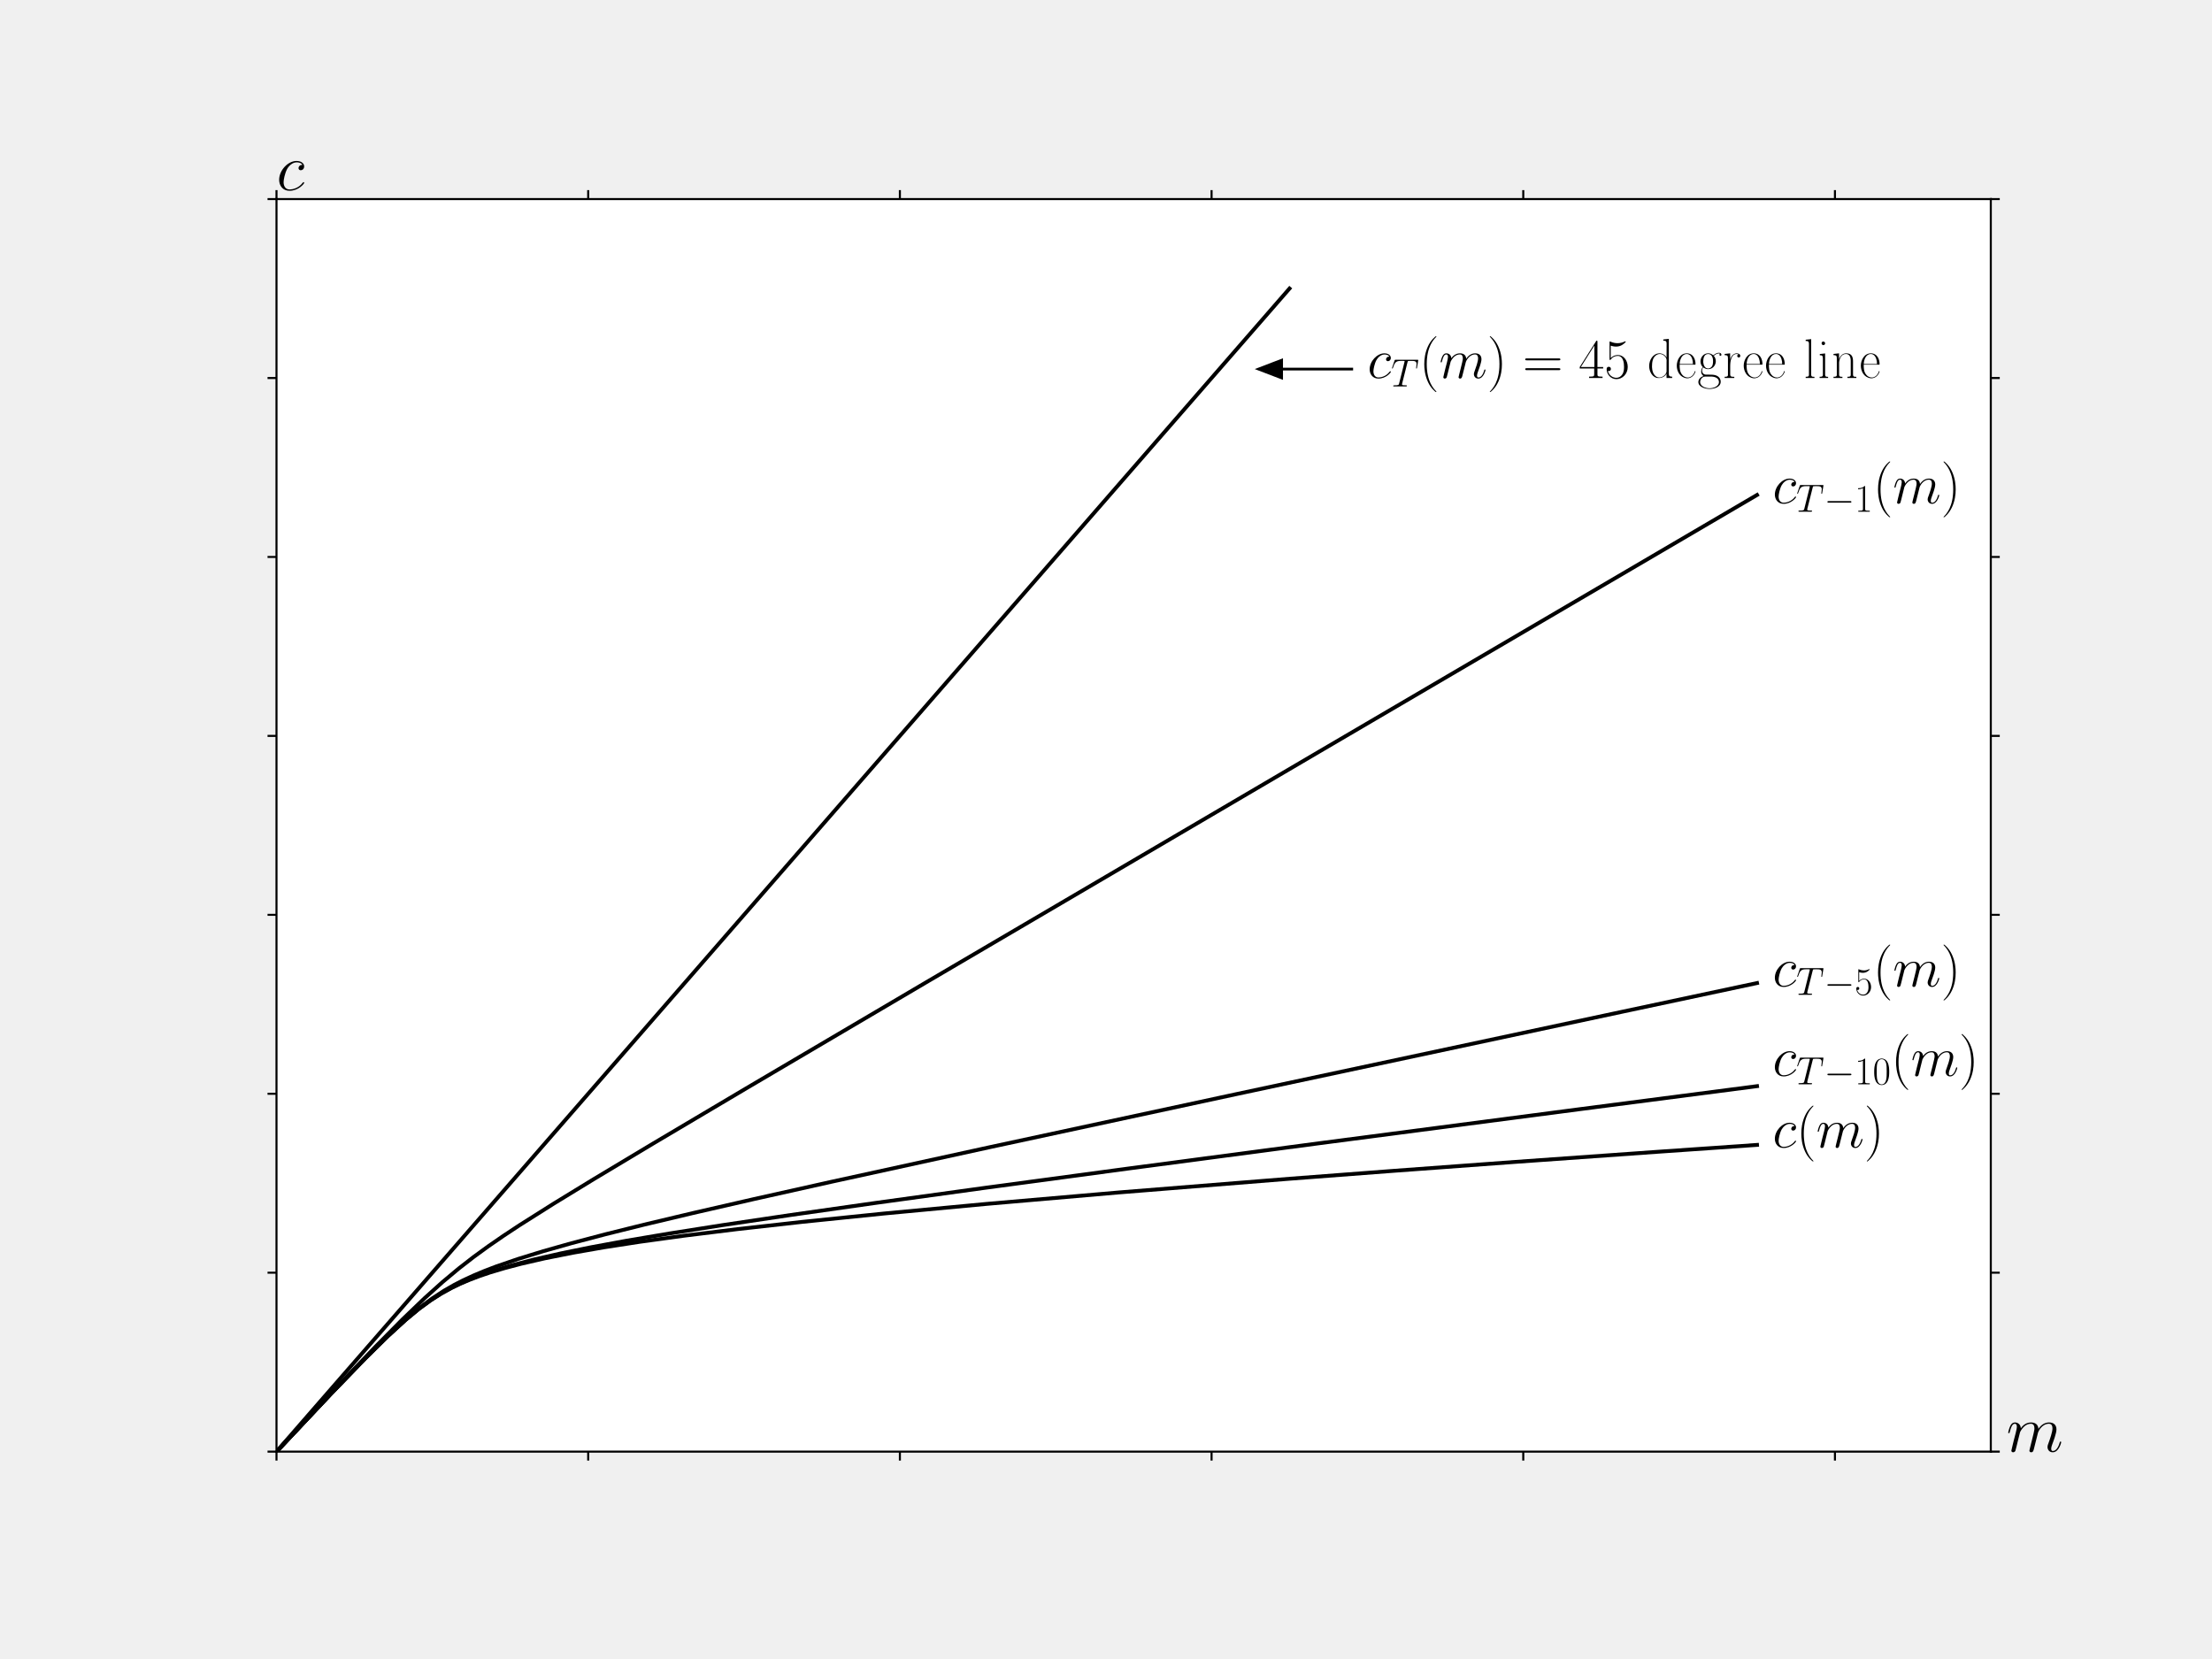
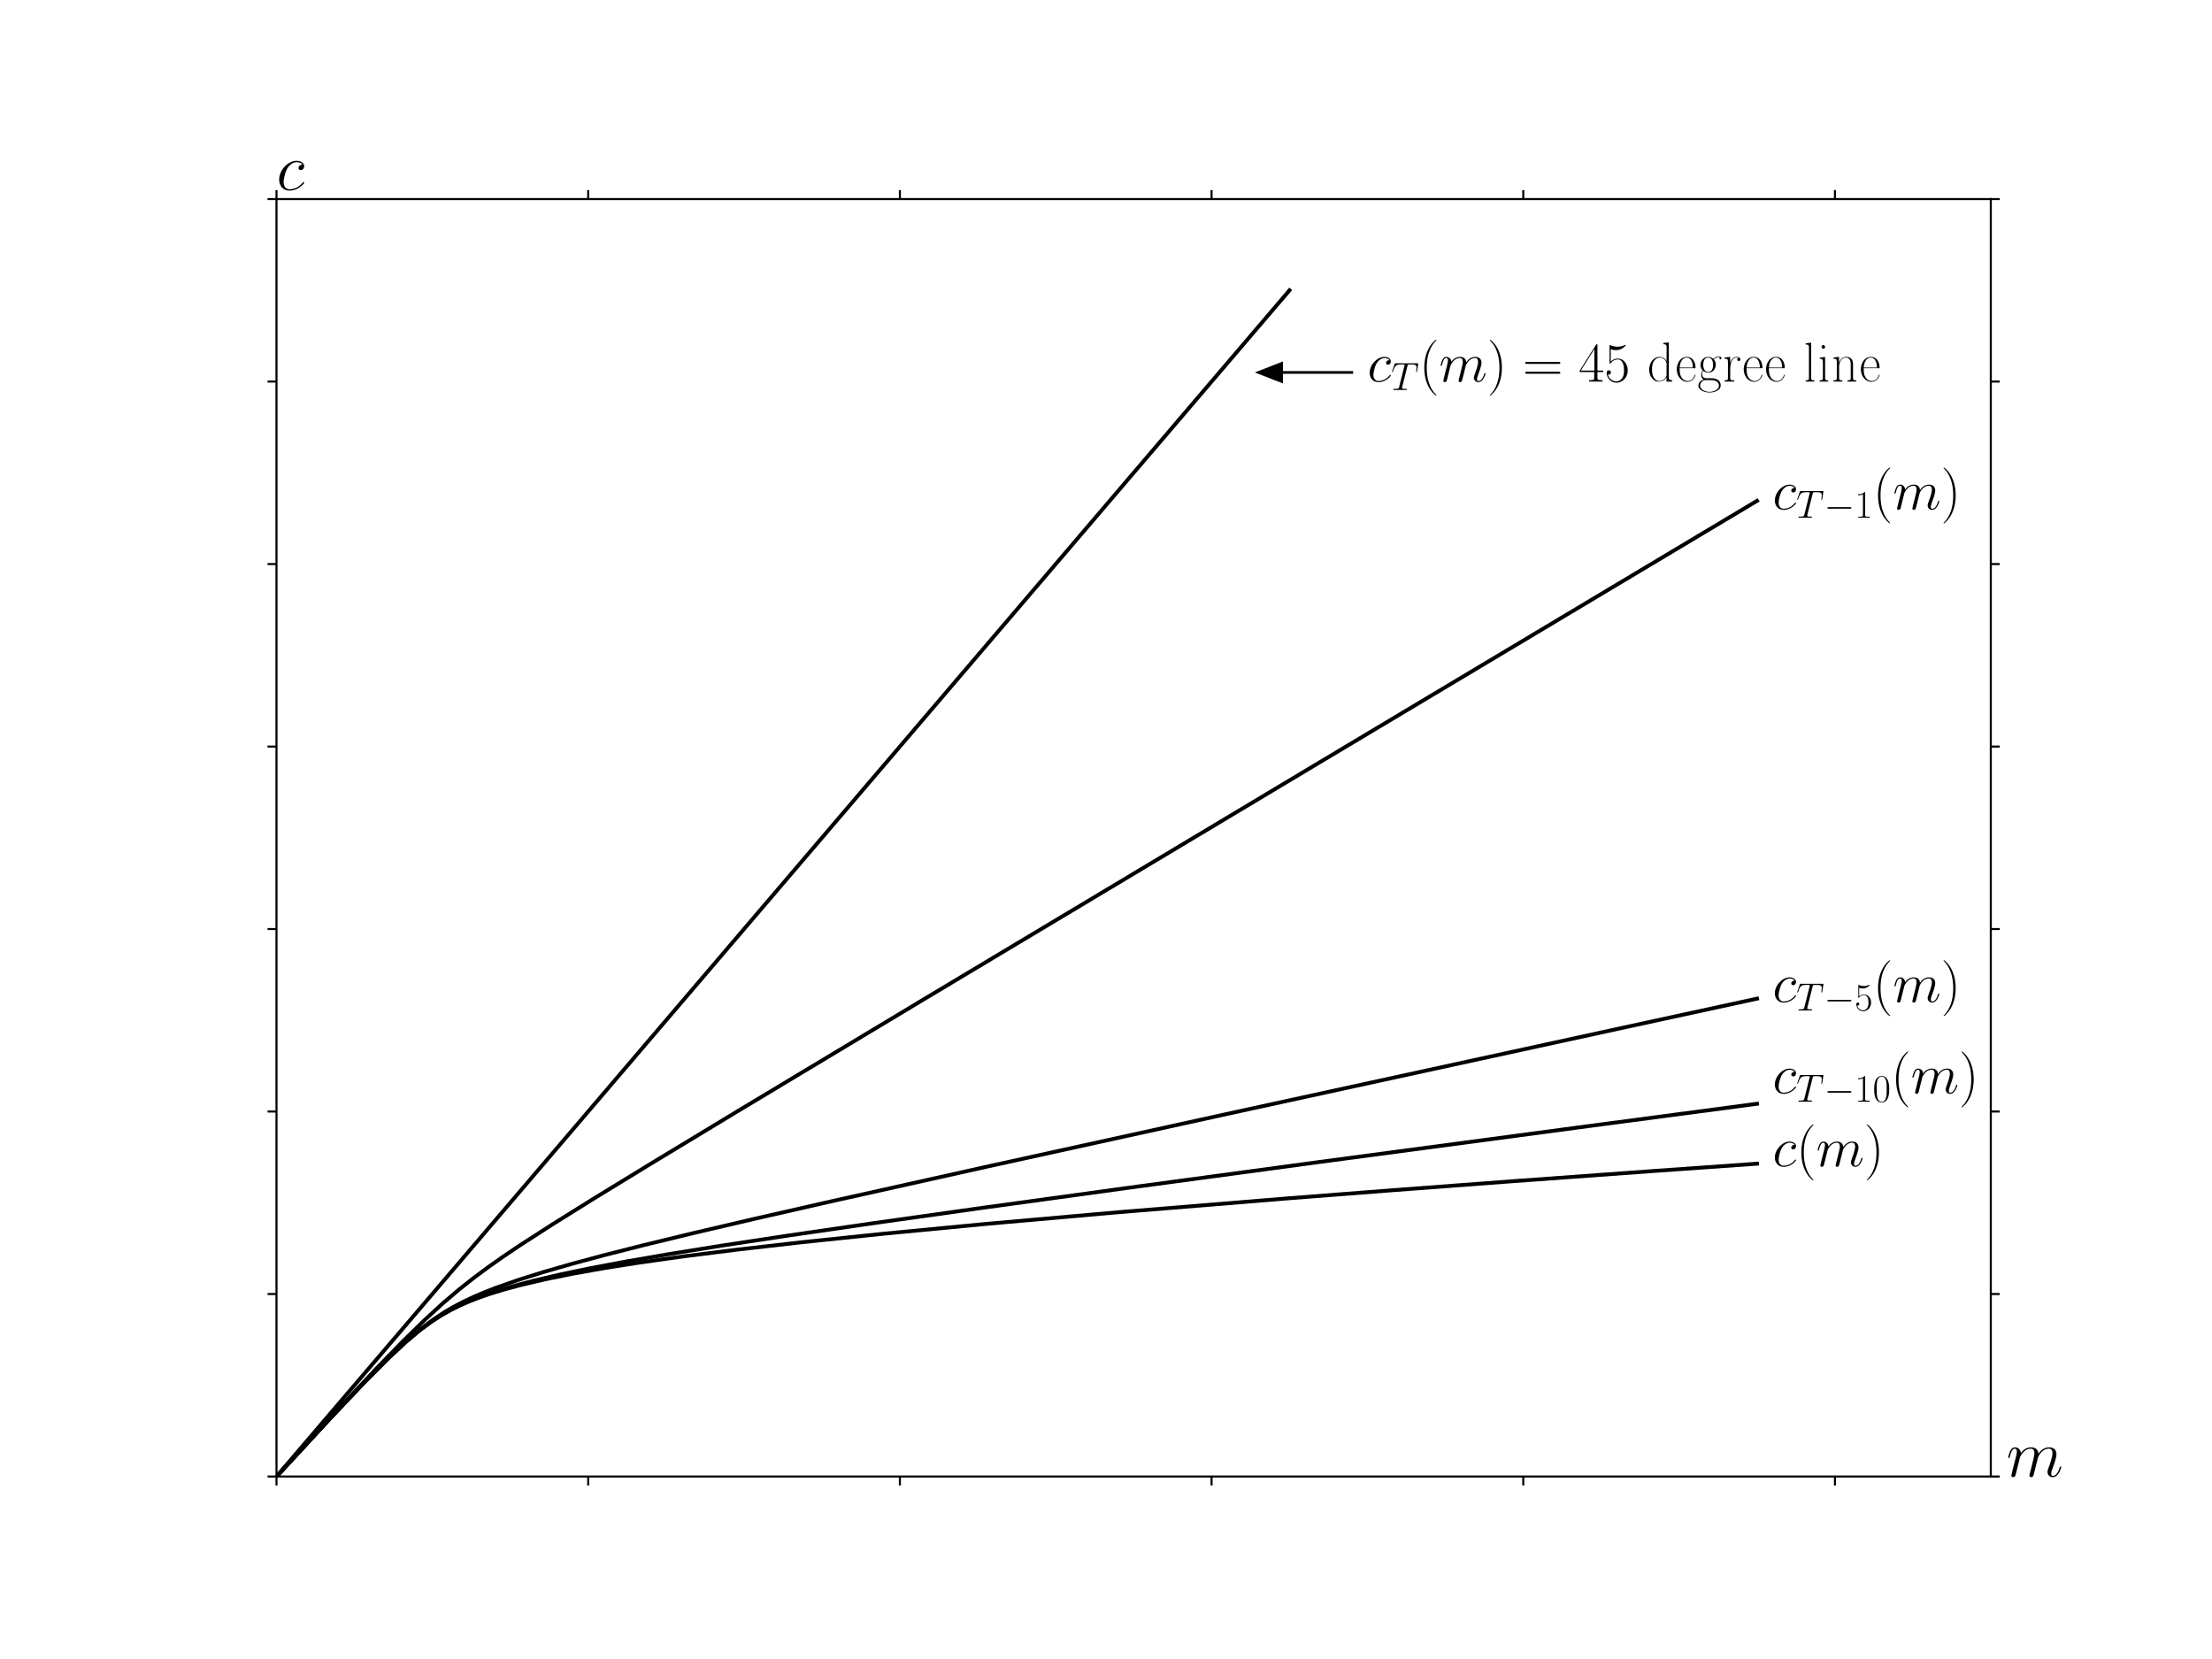
<svg xmlns="http://www.w3.org/2000/svg" xmlns:xlink="http://www.w3.org/1999/xlink" height="648pt" version="1.1" viewBox="0 0 864 648" width="864pt">
  <defs>
    <style type="text/css">*{stroke-linecap:butt;stroke-linejoin:round;}</style>
  </defs>
  <g id="figure_1">
    <g id="patch_1">
-       <path d="M 0 648  L 864 648  L 864 0  L 0 0  z " style="fill:none;" />
+       <path d="M 0 648  L 864 648  L 864 0  L 0 0  z " style="fill:#ffffff;" />
    </g>
    <g id="axes_1">
      <g id="patch_2">
-         <path d="M 108 567  L 777.6 567  L 777.6 77.76  L 108 77.76  z " style="fill:#ffffff;" />
+         <path d="M 108 576.72  L 777.6 576.72  L 777.6 77.76  L 108 77.76  z " style="fill:#ffffff;" />
      </g>
      <g id="patch_3">
-         <path clip-path="url(#p452b238d01)" d="M 491.498 144.157  L 500.629 140.662  L 500.629 144.122  L 528.022 144.122  L 528.022 144.192  L 500.629 144.192  L 500.629 147.651  z " style="stroke:#000000;stroke-linejoin:miter;" />
+         <path clip-path="url(#p1d33e7349c)" d="M 491.498 145.476  L 500.629 141.912  L 500.629 145.44  L 528.022 145.44  L 528.022 145.512  L 500.629 145.512  L 500.629 149.04  z " style="stroke:#000000;stroke-linejoin:miter;" />
      </g>
      <g id="matplotlib.axis_1">
        <g id="xtick_1">
          <g id="line2d_1">
            <defs>
-               <path d="M 0 0  L 0 3.5  " id="mbf5db39e22" style="stroke:#000000;stroke-width:0.8;" />
+               <path d="M 0 0  L 0 3.5  " id="ma5f9df49cc" style="stroke:#000000;stroke-width:0.8;" />
            </defs>
            <g>
-               <use style="stroke:#000000;stroke-width:0.8;" x="108" xlink:href="#mbf5db39e22" y="567" />
+               <use style="stroke:#000000;stroke-width:0.8;" x="108" xlink:href="#ma5f9df49cc" y="576.72" />
            </g>
          </g>
          <g id="line2d_2">
            <defs>
-               <path d="M 0 0  L 0 -3.5  " id="m0d2475a5c9" style="stroke:#000000;stroke-width:0.8;" />
+               <path d="M 0 0  L 0 -3.5  " id="m40ddfa6c3b" style="stroke:#000000;stroke-width:0.8;" />
            </defs>
            <g>
-               <use style="stroke:#000000;stroke-width:0.8;" x="108" xlink:href="#m0d2475a5c9" y="77.76" />
+               <use style="stroke:#000000;stroke-width:0.8;" x="108" xlink:href="#m40ddfa6c3b" y="77.76" />
            </g>
          </g>
        </g>
        <g id="xtick_2">
          <g id="line2d_3">
            <g>
-               <use style="stroke:#000000;stroke-width:0.8;" x="229.745" xlink:href="#mbf5db39e22" y="567" />
+               <use style="stroke:#000000;stroke-width:0.8;" x="229.745" xlink:href="#ma5f9df49cc" y="576.72" />
            </g>
          </g>
          <g id="line2d_4">
            <g>
-               <use style="stroke:#000000;stroke-width:0.8;" x="229.745" xlink:href="#m0d2475a5c9" y="77.76" />
+               <use style="stroke:#000000;stroke-width:0.8;" x="229.745" xlink:href="#m40ddfa6c3b" y="77.76" />
            </g>
          </g>
        </g>
        <g id="xtick_3">
          <g id="line2d_5">
            <g>
-               <use style="stroke:#000000;stroke-width:0.8;" x="351.491" xlink:href="#mbf5db39e22" y="567" />
+               <use style="stroke:#000000;stroke-width:0.8;" x="351.491" xlink:href="#ma5f9df49cc" y="576.72" />
            </g>
          </g>
          <g id="line2d_6">
            <g>
-               <use style="stroke:#000000;stroke-width:0.8;" x="351.491" xlink:href="#m0d2475a5c9" y="77.76" />
+               <use style="stroke:#000000;stroke-width:0.8;" x="351.491" xlink:href="#m40ddfa6c3b" y="77.76" />
            </g>
          </g>
        </g>
        <g id="xtick_4">
          <g id="line2d_7">
            <g>
-               <use style="stroke:#000000;stroke-width:0.8;" x="473.236" xlink:href="#mbf5db39e22" y="567" />
+               <use style="stroke:#000000;stroke-width:0.8;" x="473.236" xlink:href="#ma5f9df49cc" y="576.72" />
            </g>
          </g>
          <g id="line2d_8">
            <g>
-               <use style="stroke:#000000;stroke-width:0.8;" x="473.236" xlink:href="#m0d2475a5c9" y="77.76" />
+               <use style="stroke:#000000;stroke-width:0.8;" x="473.236" xlink:href="#m40ddfa6c3b" y="77.76" />
            </g>
          </g>
        </g>
        <g id="xtick_5">
          <g id="line2d_9">
            <g>
-               <use style="stroke:#000000;stroke-width:0.8;" x="594.982" xlink:href="#mbf5db39e22" y="567" />
+               <use style="stroke:#000000;stroke-width:0.8;" x="594.982" xlink:href="#ma5f9df49cc" y="576.72" />
            </g>
          </g>
          <g id="line2d_10">
            <g>
-               <use style="stroke:#000000;stroke-width:0.8;" x="594.982" xlink:href="#m0d2475a5c9" y="77.76" />
+               <use style="stroke:#000000;stroke-width:0.8;" x="594.982" xlink:href="#m40ddfa6c3b" y="77.76" />
            </g>
          </g>
        </g>
        <g id="xtick_6">
          <g id="line2d_11">
            <g>
-               <use style="stroke:#000000;stroke-width:0.8;" x="716.727" xlink:href="#mbf5db39e22" y="567" />
+               <use style="stroke:#000000;stroke-width:0.8;" x="716.727" xlink:href="#ma5f9df49cc" y="576.72" />
            </g>
          </g>
          <g id="line2d_12">
            <g>
-               <use style="stroke:#000000;stroke-width:0.8;" x="716.727" xlink:href="#m0d2475a5c9" y="77.76" />
+               <use style="stroke:#000000;stroke-width:0.8;" x="716.727" xlink:href="#m40ddfa6c3b" y="77.76" />
            </g>
          </g>
        </g>
      </g>
      <g id="matplotlib.axis_2">
        <g id="ytick_1">
          <g id="line2d_13">
            <defs>
-               <path d="M 0 0  L -3.5 0  " id="m65e12eac89" style="stroke:#000000;stroke-width:0.8;" />
+               <path d="M 0 0  L -3.5 0  " id="m27065ebc37" style="stroke:#000000;stroke-width:0.8;" />
            </defs>
            <g>
-               <use style="stroke:#000000;stroke-width:0.8;" x="108" xlink:href="#m65e12eac89" y="567" />
+               <use style="stroke:#000000;stroke-width:0.8;" x="108" xlink:href="#m27065ebc37" y="576.72" />
            </g>
          </g>
          <g id="line2d_14">
            <defs>
-               <path d="M 0 0  L 3.5 0  " id="m142a5dea90" style="stroke:#000000;stroke-width:0.8;" />
+               <path d="M 0 0  L 3.5 0  " id="meb09dbd730" style="stroke:#000000;stroke-width:0.8;" />
            </defs>
            <g>
-               <use style="stroke:#000000;stroke-width:0.8;" x="777.6" xlink:href="#m142a5dea90" y="567" />
+               <use style="stroke:#000000;stroke-width:0.8;" x="777.6" xlink:href="#meb09dbd730" y="576.72" />
            </g>
          </g>
        </g>
        <g id="ytick_2">
          <g id="line2d_15">
            <g>
-               <use style="stroke:#000000;stroke-width:0.8;" x="108" xlink:href="#m65e12eac89" y="497.109" />
+               <use style="stroke:#000000;stroke-width:0.8;" x="108" xlink:href="#m27065ebc37" y="505.44" />
            </g>
          </g>
          <g id="line2d_16">
            <g>
-               <use style="stroke:#000000;stroke-width:0.8;" x="777.6" xlink:href="#m142a5dea90" y="497.109" />
+               <use style="stroke:#000000;stroke-width:0.8;" x="777.6" xlink:href="#meb09dbd730" y="505.44" />
            </g>
          </g>
        </g>
        <g id="ytick_3">
          <g id="line2d_17">
            <g>
-               <use style="stroke:#000000;stroke-width:0.8;" x="108" xlink:href="#m65e12eac89" y="427.217" />
+               <use style="stroke:#000000;stroke-width:0.8;" x="108" xlink:href="#m27065ebc37" y="434.16" />
            </g>
          </g>
          <g id="line2d_18">
            <g>
-               <use style="stroke:#000000;stroke-width:0.8;" x="777.6" xlink:href="#m142a5dea90" y="427.217" />
+               <use style="stroke:#000000;stroke-width:0.8;" x="777.6" xlink:href="#meb09dbd730" y="434.16" />
            </g>
          </g>
        </g>
        <g id="ytick_4">
          <g id="line2d_19">
            <g>
-               <use style="stroke:#000000;stroke-width:0.8;" x="108" xlink:href="#m65e12eac89" y="357.326" />
+               <use style="stroke:#000000;stroke-width:0.8;" x="108" xlink:href="#m27065ebc37" y="362.88" />
            </g>
          </g>
          <g id="line2d_20">
            <g>
-               <use style="stroke:#000000;stroke-width:0.8;" x="777.6" xlink:href="#m142a5dea90" y="357.326" />
+               <use style="stroke:#000000;stroke-width:0.8;" x="777.6" xlink:href="#meb09dbd730" y="362.88" />
            </g>
          </g>
        </g>
        <g id="ytick_5">
          <g id="line2d_21">
            <g>
-               <use style="stroke:#000000;stroke-width:0.8;" x="108" xlink:href="#m65e12eac89" y="287.434" />
+               <use style="stroke:#000000;stroke-width:0.8;" x="108" xlink:href="#m27065ebc37" y="291.6" />
            </g>
          </g>
          <g id="line2d_22">
            <g>
-               <use style="stroke:#000000;stroke-width:0.8;" x="777.6" xlink:href="#m142a5dea90" y="287.434" />
+               <use style="stroke:#000000;stroke-width:0.8;" x="777.6" xlink:href="#meb09dbd730" y="291.6" />
            </g>
          </g>
        </g>
        <g id="ytick_6">
          <g id="line2d_23">
            <g>
-               <use style="stroke:#000000;stroke-width:0.8;" x="108" xlink:href="#m65e12eac89" y="217.543" />
+               <use style="stroke:#000000;stroke-width:0.8;" x="108" xlink:href="#m27065ebc37" y="220.32" />
            </g>
          </g>
          <g id="line2d_24">
            <g>
-               <use style="stroke:#000000;stroke-width:0.8;" x="777.6" xlink:href="#m142a5dea90" y="217.543" />
+               <use style="stroke:#000000;stroke-width:0.8;" x="777.6" xlink:href="#meb09dbd730" y="220.32" />
            </g>
          </g>
        </g>
        <g id="ytick_7">
          <g id="line2d_25">
            <g>
-               <use style="stroke:#000000;stroke-width:0.8;" x="108" xlink:href="#m65e12eac89" y="147.651" />
+               <use style="stroke:#000000;stroke-width:0.8;" x="108" xlink:href="#m27065ebc37" y="149.04" />
            </g>
          </g>
          <g id="line2d_26">
            <g>
-               <use style="stroke:#000000;stroke-width:0.8;" x="777.6" xlink:href="#m142a5dea90" y="147.651" />
+               <use style="stroke:#000000;stroke-width:0.8;" x="777.6" xlink:href="#meb09dbd730" y="149.04" />
            </g>
          </g>
        </g>
        <g id="ytick_8">
          <g id="line2d_27">
            <g>
-               <use style="stroke:#000000;stroke-width:0.8;" x="108" xlink:href="#m65e12eac89" y="77.76" />
+               <use style="stroke:#000000;stroke-width:0.8;" x="108" xlink:href="#m27065ebc37" y="77.76" />
            </g>
          </g>
          <g id="line2d_28">
            <g>
-               <use style="stroke:#000000;stroke-width:0.8;" x="777.6" xlink:href="#m142a5dea90" y="77.76" />
+               <use style="stroke:#000000;stroke-width:0.8;" x="777.6" xlink:href="#meb09dbd730" y="77.76" />
            </g>
          </g>
        </g>
      </g>
      <g id="line2d_29">
-         <path clip-path="url(#p452b238d01)" d="M 108 567  L 128.839 544.85  L 142.153 531.071  L 151.415 521.941  L 158.362 515.593  L 163.571 511.287  L 168.202 507.909  L 172.255 505.333  L 176.307 503.102  L 179.78 501.431  L 183.253 499.95  L 187.305 498.414  L 191.357 497.043  L 197.146 495.321  L 203.514 493.639  L 212.775 491.512  L 223.774 489.322  L 235.93 487.2  L 249.823 485.053  L 267.189 482.666  L 288.029 480.094  L 313.499 477.245  L 345.337 473.993  L 385.279 470.246  L 436.798 465.783  L 503.947 460.395  L 544.468 457.314  L 591.935 453.827  L 646.928 449.921  L 686.291 447.194  L 686.291 447.194  " style="fill:none;stroke:#000000;stroke-linecap:square;stroke-width:1.5;" />
+         <path clip-path="url(#p1d33e7349c)" d="M 108 576.72  L 128.839 554.13  L 142.153 540.077  L 151.415 530.765  L 158.362 524.292  L 163.571 519.9  L 168.202 516.456  L 172.255 513.828  L 176.307 511.552  L 179.78 509.848  L 183.253 508.338  L 187.305 506.771  L 191.357 505.373  L 197.146 503.617  L 203.514 501.901  L 212.775 499.732  L 223.774 497.499  L 235.93 495.334  L 249.823 493.145  L 267.189 490.71  L 288.029 488.087  L 313.499 485.181  L 345.337 481.865  L 385.279 478.043  L 436.798 473.492  L 503.368 468.044  L 543.889 464.9  L 590.777 461.384  L 646.349 457.356  L 686.291 454.534  L 686.291 454.534  " style="fill:none;stroke:#000000;stroke-linecap:square;stroke-width:1.5;" />
      </g>
      <g id="line2d_30">
-         <path clip-path="url(#p452b238d01)" d="M 108 567  L 132.313 541.021  L 146.784 525.889  L 157.204 515.365  L 165.887 507.033  L 172.833 500.785  L 179.201 495.465  L 184.99 490.968  L 190.778 486.754  L 196.567 482.761  L 202.935 478.554  L 216.249 470.146  L 231.878 460.59  L 255.033 446.705  L 291.502 425.081  L 361.545 383.816  L 514.945 293.769  L 686.291 193.33  L 686.291 193.33  " style="fill:none;stroke:#000000;stroke-linecap:square;stroke-width:1.5;" />
+         <path clip-path="url(#p1d33e7349c)" d="M 108 576.72  L 132.313 550.225  L 146.784 534.792  L 157.204 524.059  L 165.887 515.561  L 172.833 509.19  L 179.201 503.763  L 184.99 499.177  L 190.778 494.88  L 196.567 490.807  L 202.935 486.516  L 215.67 478.308  L 231.878 468.196  L 254.454 454.387  L 288.607 433.725  L 360.966 390.244  L 513.209 299.099  L 686.291 195.626  L 686.291 195.626  " style="fill:none;stroke:#000000;stroke-linecap:square;stroke-width:1.5;" />
      </g>
      <g id="line2d_31">
-         <path clip-path="url(#p452b238d01)" d="M 108 567  L 129.418 544.242  L 142.732 530.473  L 151.415 521.888  L 158.362 515.479  L 164.15 510.641  L 168.781 507.194  L 173.412 504.173  L 177.464 501.852  L 180.938 500.074  L 184.99 498.202  L 189.042 496.504  L 193.673 494.725  L 202.356 491.74  L 212.197 488.709  L 223.195 485.601  L 236.509 482.095  L 251.56 478.354  L 270.662 473.818  L 294.396 468.379  L 324.497 461.656  L 387.015 447.996  L 483.108 427.314  L 633.614 395.186  L 686.291 383.978  L 686.291 383.978  " style="fill:none;stroke:#000000;stroke-linecap:square;stroke-width:1.5;" />
+         <path clip-path="url(#p1d33e7349c)" d="M 108 576.72  L 128.839 554.127  L 142.732 539.467  L 151.415 530.712  L 158.362 524.176  L 164.15 519.241  L 168.781 515.725  L 173.412 512.645  L 176.886 510.597  L 180.938 508.465  L 184.99 506.555  L 189.042 504.823  L 193.673 503.009  L 202.356 499.965  L 212.197 496.873  L 223.195 493.704  L 235.93 490.28  L 251.56 486.313  L 270.662 481.687  L 294.396 476.14  L 324.497 469.283  L 386.436 455.48  L 481.95 434.512  L 631.877 401.87  L 686.291 390.062  L 686.291 390.062  " style="fill:none;stroke:#000000;stroke-linecap:square;stroke-width:1.5;" />
      </g>
      <g id="line2d_32">
-         <path clip-path="url(#p452b238d01)" d="M 108 567  L 128.839 544.85  L 142.732 530.489  L 151.415 521.933  L 158.362 515.576  L 163.571 511.255  L 168.202 507.859  L 172.255 505.26  L 176.307 503.002  L 179.78 501.303  L 183.832 499.552  L 187.884 498  L 191.936 496.605  L 200.04 494.175  L 208.723 491.927  L 219.143 489.555  L 230.72 487.198  L 244.613 484.638  L 261.4 481.803  L 282.24 478.526  L 308.868 474.57  L 341.863 469.875  L 384.7 463.97  L 440.85 456.408  L 515.524 446.52  L 617.405 433.195  L 686.291 424.248  L 686.291 424.248  " style="fill:none;stroke:#000000;stroke-linecap:square;stroke-width:1.5;" />
+         <path clip-path="url(#p1d33e7349c)" d="M 108 576.72  L 128.839 554.13  L 142.153 540.075  L 151.415 530.757  L 158.362 524.274  L 163.571 519.868  L 168.202 516.404  L 172.255 513.754  L 176.307 511.451  L 179.78 509.718  L 183.832 507.932  L 187.884 506.349  L 191.936 504.927  L 200.04 502.448  L 208.723 500.156  L 219.143 497.736  L 230.72 495.333  L 244.613 492.722  L 261.4 489.83  L 282.24 486.488  L 308.289 482.54  L 341.285 477.748  L 384.121 471.723  L 440.271 464.009  L 514.945 453.924  L 615.669 440.488  L 686.291 431.132  L 686.291 431.132  " style="fill:none;stroke:#000000;stroke-linecap:square;stroke-width:1.5;" />
      </g>
      <g id="line2d_33">
-         <path clip-path="url(#p452b238d01)" d="M 108 567  L 503.673 112.706  L 503.673 112.706  " style="fill:none;stroke:#000000;stroke-linecap:square;stroke-width:1.5;" />
+         <path clip-path="url(#p1d33e7349c)" d="M 108 576.72  L 503.673 113.4  L 503.673 113.4  " style="fill:none;stroke:#000000;stroke-linecap:square;stroke-width:1.5;" />
      </g>
      <g id="patch_4">
-         <path d="M 108 567  L 108 77.76  " style="fill:none;stroke:#000000;stroke-linecap:square;stroke-linejoin:miter;stroke-width:0.8;" />
+         <path d="M 108 576.72  L 108 77.76  " style="fill:none;stroke:#000000;stroke-linecap:square;stroke-linejoin:miter;stroke-width:0.8;" />
      </g>
      <g id="patch_5">
-         <path d="M 777.6 567  L 777.6 77.76  " style="fill:none;stroke:#000000;stroke-linecap:square;stroke-linejoin:miter;stroke-width:0.8;" />
+         <path d="M 777.6 576.72  L 777.6 77.76  " style="fill:none;stroke:#000000;stroke-linecap:square;stroke-linejoin:miter;stroke-width:0.8;" />
      </g>
      <g id="patch_6">
-         <path d="M 108 567  L 777.6 567  " style="fill:none;stroke:#000000;stroke-linecap:square;stroke-linejoin:miter;stroke-width:0.8;" />
+         <path d="M 108 576.72  L 777.6 576.72  " style="fill:none;stroke:#000000;stroke-linecap:square;stroke-linejoin:miter;stroke-width:0.8;" />
      </g>
      <g id="patch_7">
        <path d="M 108 77.76  L 777.6 77.76  " style="fill:none;stroke:#000000;stroke-linecap:square;stroke-linejoin:miter;stroke-width:0.8;" />
      </g>
      <g id="text_1">
-         <g transform="translate(534.1091 147.6514)scale(0.22 -0.22)">
+         <g transform="translate(534.1091 149.04)scale(0.22 -0.22)">
          <defs>
            <path d="M 2502 2431  C 2381 2431 2323 2431 2234 2355  C 2195 2323 2125 2227 2125 2125  C 2125 1997 2221 1920 2342 1920  C 2496 1920 2669 2044 2669 2292  C 2669 2588 2374 2816 1933 2816  C 1094 2816 256 1903 256 996  C 256 441 602 -64 1254 -64  C 2125 -64 2675 622 2675 706  C 2675 744 2637 776 2611 776  C 2592 776 2586 770 2528 713  C 2118 162 1510 64 1267 64  C 826 64 685 446 685 764  C 685 988 794 1605 1024 2039  C 1190 2338 1536 2682 1939 2682  C 2022 2682 2374 2682 2502 2431  z " id="CMMI12-63" transform="scale(0.015625)" />
            <path d="M 2669 3910  C 2707 4064 2720 4121 2816 4147  C 2867 4160 3078 4160 3213 4160  C 3853 4160 4154 4134 4154 3634  C 4154 3537 4128 3295 4090 3057  L 4083 2980  C 4083 2954 4109 2916 4147 2916  C 4211 2916 4211 2948 4230 3050  L 4416 4184  C 4429 4243 4429 4256 4429 4275  C 4429 4345 4390 4345 4262 4345  L 762 4345  C 614 4345 608 4339 570 4224  L 179 3070  C 173 3056 154 2986 154 2980  C 154 2948 179 2916 218 2916  C 269 2916 282 2941 307 3024  C 576 3801 710 4160 1562 4160  L 1990 4160  C 2144 4160 2208 4160 2208 4089  C 2208 4069 2208 4057 2176 3941  L 1318 499  C 1254 249 1242 185 563 185  C 403 185 358 185 358 64  C 358 0 429 0 461 0  C 621 0 787 0 947 0  L 1946 0  C 2106 0 2278 0 2438 0  C 2509 0 2573 0 2573 121  C 2573 185 2528 185 2362 185  C 1786 185 1786 243 1786 339  C 1786 346 1786 391 1811 494  L 2669 3910  z " id="CMMI12-54" transform="scale(0.015625)" />
            <path d="M 1958 -1561  C 1958 -1555 1958 -1542 1939 -1523  C 1645 -1224 858 -407 858 1581  C 858 3569 1632 4379 1946 4697  C 1946 4704 1958 4717 1958 4736  C 1958 4755 1939 4768 1914 4768  C 1843 4768 1299 4296 986 3594  C 666 2887 576 2199 576 1588  C 576 1128 621 351 1005 -471  C 1312 -1135 1837 -1600 1914 -1600  C 1946 -1600 1958 -1587 1958 -1561  z " id="CMR17-28" transform="scale(0.015625)" />
            <path d="M 1318 1871  C 1331 1910 1491 2229 1728 2433  C 1894 2586 2112 2689 2362 2689  C 2618 2689 2707 2497 2707 2242  C 2707 2203 2707 2076 2630 1775  L 2470 1118  C 2419 926 2298 453 2285 383  C 2259 287 2221 121 2221 96  C 2221 6 2291 -64 2387 -64  C 2579 -64 2611 83 2669 313  L 3053 1839  C 3066 1890 3398 2689 4102 2689  C 4358 2689 4448 2497 4448 2242  C 4448 1884 4198 1188 4058 805  C 4000 651 3968 568 3968 453  C 3968 166 4166 -64 4474 -64  C 5069 -64 5293 875 5293 913  C 5293 945 5267 971 5229 971  C 5171 971 5165 952 5133 843  C 4986 332 4749 64 4493 64  C 4429 64 4326 64 4326 269  C 4326 436 4403 640 4429 710  C 4544 1018 4832 1773 4832 2145  C 4832 2528 4608 2816 4122 2816  C 3693 2816 3347 2574 3091 2197  C 3072 2542 2861 2816 2381 2816  C 1811 2816 1510 2415 1395 2255  C 1376 2618 1114 2816 832 2816  C 646 2816 499 2727 378 2484  C 262 2254 173 1865 173 1839  C 173 1814 198 1782 243 1782  C 294 1782 301 1788 339 1935  C 435 2312 557 2689 813 2689  C 960 2689 1011 2586 1011 2395  C 1011 2254 947 2005 902 1807  L 723 1118  C 698 996 627 709 595 594  C 550 428 480 128 480 96  C 480 6 550 -64 646 -64  C 723 -64 813 -26 864 70  C 877 102 934 326 966 453  L 1107 1028  L 1318 1871  z " id="CMMI12-6d" transform="scale(0.015625)" />
            <path d="M 1683 1581  C 1683 2040 1638 2817 1254 3639  C 947 4303 422 4768 346 4768  C 326 4768 301 4761 301 4729  C 301 4717 307 4710 314 4697  C 621 4378 1402 3568 1402 1584  C 1402 -407 627 -1217 314 -1537  C 307 -1549 301 -1556 301 -1568  C 301 -1600 326 -1600 346 -1600  C 416 -1600 960 -1128 1274 -426  C 1594 281 1683 969 1683 1581  z " id="CMR17-29" transform="scale(0.015625)" />
            <path d="M 4115 2017  C 4211 2017 4307 2017 4307 2125  C 4307 2240 4198 2240 4090 2240  L 512 2240  C 403 2240 294 2240 294 2125  C 294 2017 390 2017 486 2017  L 4115 2017  z M 4090 896  C 4198 896 4307 896 4307 1011  C 4307 1119 4211 1119 4115 1119  L 486 1119  C 390 1119 294 1119 294 1011  C 294 896 403 896 512 896  L 4090 896  z " id="CMR17-3d" transform="scale(0.015625)" />
            <path d="M 2150 4122  C 2150 4256 2144 4256 2029 4256  L 128 1254  L 128 1088  L 1779 1088  L 1779 457  C 1779 224 1766 160 1318 160  L 1197 160  L 1197 0  C 1402 0 1747 0 1965 0  C 2182 0 2528 0 2733 0  L 2733 160  L 2611 160  C 2163 160 2150 224 2150 457  L 2150 1088  L 2803 1088  L 2803 1254  L 2150 1254  L 2150 4122  z M 1798 3703  L 1798 1254  L 256 1254  L 1798 3703  z " id="CMR17-34" transform="scale(0.015625)" />
            <path d="M 730 3692  C 794 3666 1056 3584 1325 3584  C 1920 3584 2246 3911 2432 4100  C 2432 4157 2432 4192 2394 4192  C 2387 4192 2374 4192 2323 4163  C 2099 4058 1837 3973 1517 3973  C 1325 3973 1037 3999 723 4139  C 653 4171 640 4171 634 4171  C 602 4171 595 4164 595 4037  L 595 2203  C 595 2089 595 2057 659 2057  C 691 2057 704 2070 736 2114  C 941 2401 1222 2522 1542 2522  C 1766 2522 2246 2382 2246 1289  C 2246 1085 2246 715 2054 421  C 1894 159 1645 25 1370 25  C 947 25 518 320 403 814  C 429 807 480 795 506 795  C 589 795 749 840 749 1038  C 749 1210 627 1280 506 1280  C 358 1280 262 1190 262 1011  C 262 454 704 -128 1382 -128  C 2042 -128 2669 440 2669 1264  C 2669 2030 2170 2624 1549 2624  C 1222 2624 947 2503 730 2274  L 730 3692  z " id="CMR17-35" transform="scale(0.015625)" />
            <path d="M 1882 4397  L 1882 4256  L 1952 4256  C 2150 4256 2259 4198 2259 3955  L 2253 2323  C 2131 2617 1766 2816 1459 2816  C 710 2816 269 2052 269 1373  C 269 731 653 0 1338 0  L 1395 0  C 1741 0 2118 204 2246 507  L 2253 0  L 2893 0  L 2893 160  L 2816 160  C 2605 160 2515 237 2515 461  L 2515 4467  L 1882 4397  z M 595 1245  L 595 1341  C 595 1783 659 2310 1056 2593  C 1190 2689 1344 2740 1498 2740  C 1862 2740 2259 2393 2259 2021  C 2259 1951 2253 1874 2253 1804  L 2253 770  C 2253 424 1811 58 1440 58  C 947 58 678 558 621 981  C 608 1072 608 1155 595 1245  z " id="SFRM3583-64" transform="scale(0.015625)" />
            <path d="M 563 1524  L 2246 1524  C 2259 1524 2285 1517 2310 1517  C 2355 1517 2374 1543 2374 1581  C 2374 2154 2099 2816 1382 2816  C 614 2816 237 2031 237 1405  C 237 778 589 70 1350 -26  C 1376 -26 1402 -32 1427 -32  C 1869 -32 2208 273 2355 686  C 2362 705 2368 730 2368 749  C 2368 768 2362 787 2336 787  C 2272 787 2266 686 2246 628  C 2118 324 1843 57 1485 57  C 1216 57 960 210 813 425  C 576 742 563 1149 563 1524  z M 570 1600  C 582 2103 832 2740 1370 2740  C 1818 2740 2010 2264 2061 1890  C 2067 1793 2067 1697 2080 1600  L 570 1600  z " id="SFRM3583-65" transform="scale(0.015625)" />
            <path d="M 659 1252  L 659 1246  C 531 1119 474 909 474 731  C 474 503 570 358 749 218  C 448 167 154 -130 154 -457  C 154 -1004 896 -1248 1421 -1248  C 1933 -1248 2701 -1055 2701 -419  C 2701 -66 2464 204 2138 307  C 1907 384 1658 384 1414 384  L 1222 384  C 1165 384 1107 384 1050 384  C 742 384 582 580 582 848  C 582 965 646 1200 710 1200  L 717 1200  C 755 1200 870 1106 947 1075  C 1050 1031 1158 1012 1274 1012  C 1805 1012 2144 1462 2144 1918  C 2144 2125 2067 2375 1914 2525  L 1914 2532  C 2086 2679 2266 2804 2490 2804  C 2534 2804 2579 2794 2624 2771  C 2586 2744 2554 2704 2554 2651  C 2554 2584 2611 2537 2669 2537  C 2746 2537 2784 2592 2784 2654  C 2784 2818 2630 2880 2502 2880  C 2291 2880 2086 2781 1920 2634  C 1907 2620 1882 2599 1862 2599  C 1824 2599 1696 2706 1613 2749  C 1504 2793 1389 2819 1274 2819  C 742 2819 397 2356 397 1899  C 397 1683 480 1398 659 1252  z M 358 -509  L 358 -458  C 358 -219 506 18 717 115  C 826 167 941 167 1062 167  L 1594 167  C 1958 167 2502 39 2502 -460  C 2502 -960 1850 -1172 1434 -1172  C 1005 -1172 422 -972 358 -509  z M 710 1787  L 710 1868  C 710 2212 787 2737 1267 2737  C 1683 2737 1830 2324 1830 1937  C 1830 1669 1805 1319 1523 1163  C 1446 1113 1357 1088 1274 1088  C 896 1088 749 1450 710 1787  z " id="SFRM3583-67" transform="scale(0.015625)" />
            <path d="M 288 2746  L 288 2605  L 352 2605  C 557 2605 666 2560 666 2275  L 666 361  C 666 154 512 141 288 141  L 288 0  L 1389 0  L 1389 141  L 1261 141  C 1075 141 922 160 922 407  L 922 1350  C 922 1900 1037 2740 1658 2740  C 1728 2740 1798 2721 1862 2695  C 1786 2663 1722 2611 1722 2520  C 1722 2430 1792 2339 1901 2339  C 1997 2339 2074 2423 2074 2519  C 2074 2732 1837 2816 1664 2816  C 1274 2816 979 2435 922 2080  L 915 2816  L 288 2746  z " id="SFRM3583-72" transform="scale(0.015625)" />
            <path d="M 307 4365  L 307 4224  L 384 4224  C 608 4224 678 4121 678 3911  L 678 372  C 678 180 595 141 307 141  L 307 0  L 1306 0  L 1306 141  L 1203 141  C 1062 141 934 160 934 365  L 934 4435  L 307 4365  z " id="SFRM3583-6c" transform="scale(0.015625)" />
            <path d="M 326 2735  L 326 2593  L 358 2593  C 563 2593 678 2561 678 2251  L 678 360  C 678 154 531 141 307 141  L 307 0  L 1274 0  L 1274 141  L 1190 141  C 1056 141 934 154 934 373  L 934 2805  L 326 2735  z M 698 4160  C 595 4160 531 4045 531 3962  C 531 3866 608 3751 730 3751  C 858 3751 934 3857 934 3952  C 934 4046 858 4160 736 4160  C 723 4160 710 4160 698 4160  z " id="SFRM3583-69" transform="scale(0.015625)" />
            <path d="M 301 2746  L 301 2605  L 365 2605  C 570 2605 678 2560 678 2275  L 678 361  C 678 154 525 141 301 141  L 301 0  L 1318 0  L 1318 141  L 1229 141  C 1082 141 941 160 941 361  L 941 1777  C 979 2217 1203 2740 1709 2740  C 2112 2740 2266 2417 2266 1951  L 2266 361  C 2266 154 2112 141 1888 141  L 1888 0  L 2906 0  L 2906 141  L 2803 141  C 2656 141 2528 160 2528 386  L 2528 1885  C 2528 2299 2451 2816 1760 2816  C 1414 2816 1178 2629 1024 2352  C 986 2281 947 2204 934 2126  L 928 2816  L 301 2746  z " id="SFRM3583-6e" transform="scale(0.015625)" />
          </defs>
          <use transform="scale(0.996264)" xlink:href="#CMMI12-63" />
          <use transform="translate(41.98323 -14.94392)scale(0.697382)" xlink:href="#CMMI12-54" />
          <use transform="translate(91.98769 0)scale(0.996264)" xlink:href="#CMR17-28" />
          <use transform="translate(127.2685 0)scale(0.996264)" xlink:href="#CMMI12-6d" />
          <use transform="translate(212.5957 0)scale(0.996264)" xlink:href="#CMR17-29" />
          <use transform="translate(275.5505 0)scale(0.996264)" xlink:href="#CMR17-3d" />
          <use transform="translate(374.9393 0)scale(0.996264)" xlink:href="#CMR17-34" />
          <use transform="translate(420.6297 0)scale(0.996264)" xlink:href="#CMR17-35" />
          <use transform="translate(496.0185 0)scale(0.996264)" xlink:href="#SFRM3583-64" />
          <use transform="translate(545.5569 0)scale(0.996264)" xlink:href="#SFRM3583-65" />
          <use transform="translate(585.1753 0)scale(0.996264)" xlink:href="#SFRM3583-67" />
          <use transform="translate(629.7538 0)scale(0.996264)" xlink:href="#SFRM3583-72" />
          <use transform="translate(664.4121 0)scale(0.996264)" xlink:href="#SFRM3583-65" />
          <use transform="translate(704.0305 0)scale(0.996264)" xlink:href="#SFRM3583-65" />
          <use transform="translate(773.3472 0)scale(0.996264)" xlink:href="#SFRM3583-6c" />
          <use transform="translate(798.0856 0)scale(0.996264)" xlink:href="#SFRM3583-69" />
          <use transform="translate(822.8239 0)scale(0.996264)" xlink:href="#SFRM3583-6e" />
          <use transform="translate(872.3623 0)scale(0.996264)" xlink:href="#SFRM3583-65" />
        </g>
      </g>
      <g id="text_2">
-         <g transform="translate(692.3782 196.5754)scale(0.22 -0.22)">
+         <g transform="translate(692.3782 198.936)scale(0.22 -0.22)">
          <defs>
            <path d="M 4218 1472  C 4326 1472 4442 1472 4442 1600  C 4442 1728 4326 1728 4218 1728  L 755 1728  C 646 1728 531 1728 531 1600  C 531 1472 646 1472 755 1472  L 4218 1472  z " id="CMSY10-0" transform="scale(0.015625)" />
            <path d="M 1702 4058  C 1702 4192 1696 4192 1606 4192  C 1357 3916 979 3827 621 3827  C 602 3827 570 3827 563 3808  C 557 3795 557 3782 557 3648  C 755 3648 1088 3686 1344 3839  L 1344 461  C 1344 236 1331 160 781 160  L 589 160  L 589 0  C 896 0 1216 0 1523 0  C 1830 0 2150 0 2458 0  L 2458 160  L 2266 160  C 1715 160 1702 230 1702 458  L 1702 4058  z " id="CMR17-31" transform="scale(0.015625)" />
          </defs>
          <use transform="scale(0.996264)" xlink:href="#CMMI12-63" />
          <use transform="translate(41.98323 -14.94392)scale(0.697382)" xlink:href="#CMMI12-54" />
          <use transform="translate(91.48956 -14.94392)scale(0.697382)" xlink:href="#CMSY10-0" />
          <use transform="translate(145.7305 -14.94392)scale(0.697382)" xlink:href="#CMR17-31" />
          <use transform="translate(178.2119 0)scale(0.996264)" xlink:href="#CMR17-28" />
          <use transform="translate(213.4926 0)scale(0.996264)" xlink:href="#CMMI12-6d" />
          <use transform="translate(298.8199 0)scale(0.996264)" xlink:href="#CMR17-29" />
        </g>
      </g>
      <g id="text_3">
-         <g transform="translate(692.3782 385.2823)scale(0.22 -0.22)">
+         <g transform="translate(692.3782 391.392)scale(0.22 -0.22)">
          <use transform="scale(0.996264)" xlink:href="#CMMI12-63" />
          <use transform="translate(41.98323 -14.94392)scale(0.697382)" xlink:href="#CMMI12-54" />
          <use transform="translate(91.48956 -14.94392)scale(0.697382)" xlink:href="#CMSY10-0" />
          <use transform="translate(145.7305 -14.94392)scale(0.697382)" xlink:href="#CMR17-35" />
          <use transform="translate(178.2119 0)scale(0.996264)" xlink:href="#CMR17-28" />
          <use transform="translate(213.4926 0)scale(0.996264)" xlink:href="#CMMI12-6d" />
          <use transform="translate(298.8199 0)scale(0.996264)" xlink:href="#CMR17-29" />
        </g>
      </g>
      <g id="text_4">
-         <g transform="translate(692.3782 420.228)scale(0.22 -0.22)">
+         <g transform="translate(692.3782 427.032)scale(0.22 -0.22)">
          <defs>
            <path d="M 2688 2025  C 2688 2416 2682 3080 2413 3591  C 2176 4039 1798 4198 1466 4198  C 1158 4198 768 4058 525 3597  C 269 3118 243 2524 243 2025  C 243 1661 250 1106 448 619  C 723 -39 1216 -128 1466 -128  C 1760 -128 2208 -7 2470 600  C 2662 1042 2688 1559 2688 2025  z M 1466 -26  C 1056 -26 813 325 723 812  C 653 1188 653 1738 653 2096  C 653 2588 653 2997 736 3387  C 858 3929 1216 4096 1466 4096  C 1728 4096 2067 3923 2189 3400  C 2272 3036 2278 2607 2278 2096  C 2278 1680 2278 1169 2202 792  C 2067 95 1690 -26 1466 -26  z " id="CMR17-30" transform="scale(0.015625)" />
          </defs>
          <use transform="scale(0.996264)" xlink:href="#CMMI12-63" />
          <use transform="translate(41.98323 -14.94392)scale(0.697382)" xlink:href="#CMMI12-54" />
          <use transform="translate(91.48956 -14.94392)scale(0.697382)" xlink:href="#CMSY10-0" />
          <use transform="translate(145.7305 -14.94392)scale(0.697382)" xlink:href="#CMR17-31" />
          <use transform="translate(177.7137 -14.94392)scale(0.697382)" xlink:href="#CMR17-30" />
          <use transform="translate(210.195 0)scale(0.996264)" xlink:href="#CMR17-28" />
          <use transform="translate(245.4758 0)scale(0.996264)" xlink:href="#CMMI12-6d" />
          <use transform="translate(330.803 0)scale(0.996264)" xlink:href="#CMR17-29" />
        </g>
      </g>
      <g id="text_5">
-         <g transform="translate(692.3782 448.1846)scale(0.22 -0.22)">
+         <g transform="translate(692.3782 455.544)scale(0.22 -0.22)">
          <use transform="scale(0.996264)" xlink:href="#CMMI12-63" />
          <use transform="translate(41.98323 0)scale(0.996264)" xlink:href="#CMR17-28" />
          <use transform="translate(77.264 0)scale(0.996264)" xlink:href="#CMMI12-6d" />
          <use transform="translate(162.5912 0)scale(0.996264)" xlink:href="#CMR17-29" />
        </g>
      </g>
      <g id="text_6">
-         <g transform="translate(108 74.26543)scale(0.26 -0.26)">
+         <g transform="translate(108 74.196)scale(0.26 -0.26)">
          <use transform="scale(0.996264)" xlink:href="#CMMI12-63" />
        </g>
      </g>
      <g id="text_7">
-         <g transform="translate(783.6873 567)scale(0.26 -0.26)">
+         <g transform="translate(783.6873 576.72)scale(0.26 -0.26)">
          <use transform="scale(0.996264)" xlink:href="#CMMI12-6d" />
        </g>
      </g>
    </g>
  </g>
  <defs>
-     <clipPath id="p452b238d01">
-       <rect height="489.24" width="669.6" x="108" y="77.76" />
+     <clipPath id="p1d33e7349c">
+       <rect height="498.96" width="669.6" x="108" y="77.76" />
    </clipPath>
  </defs>
</svg>
